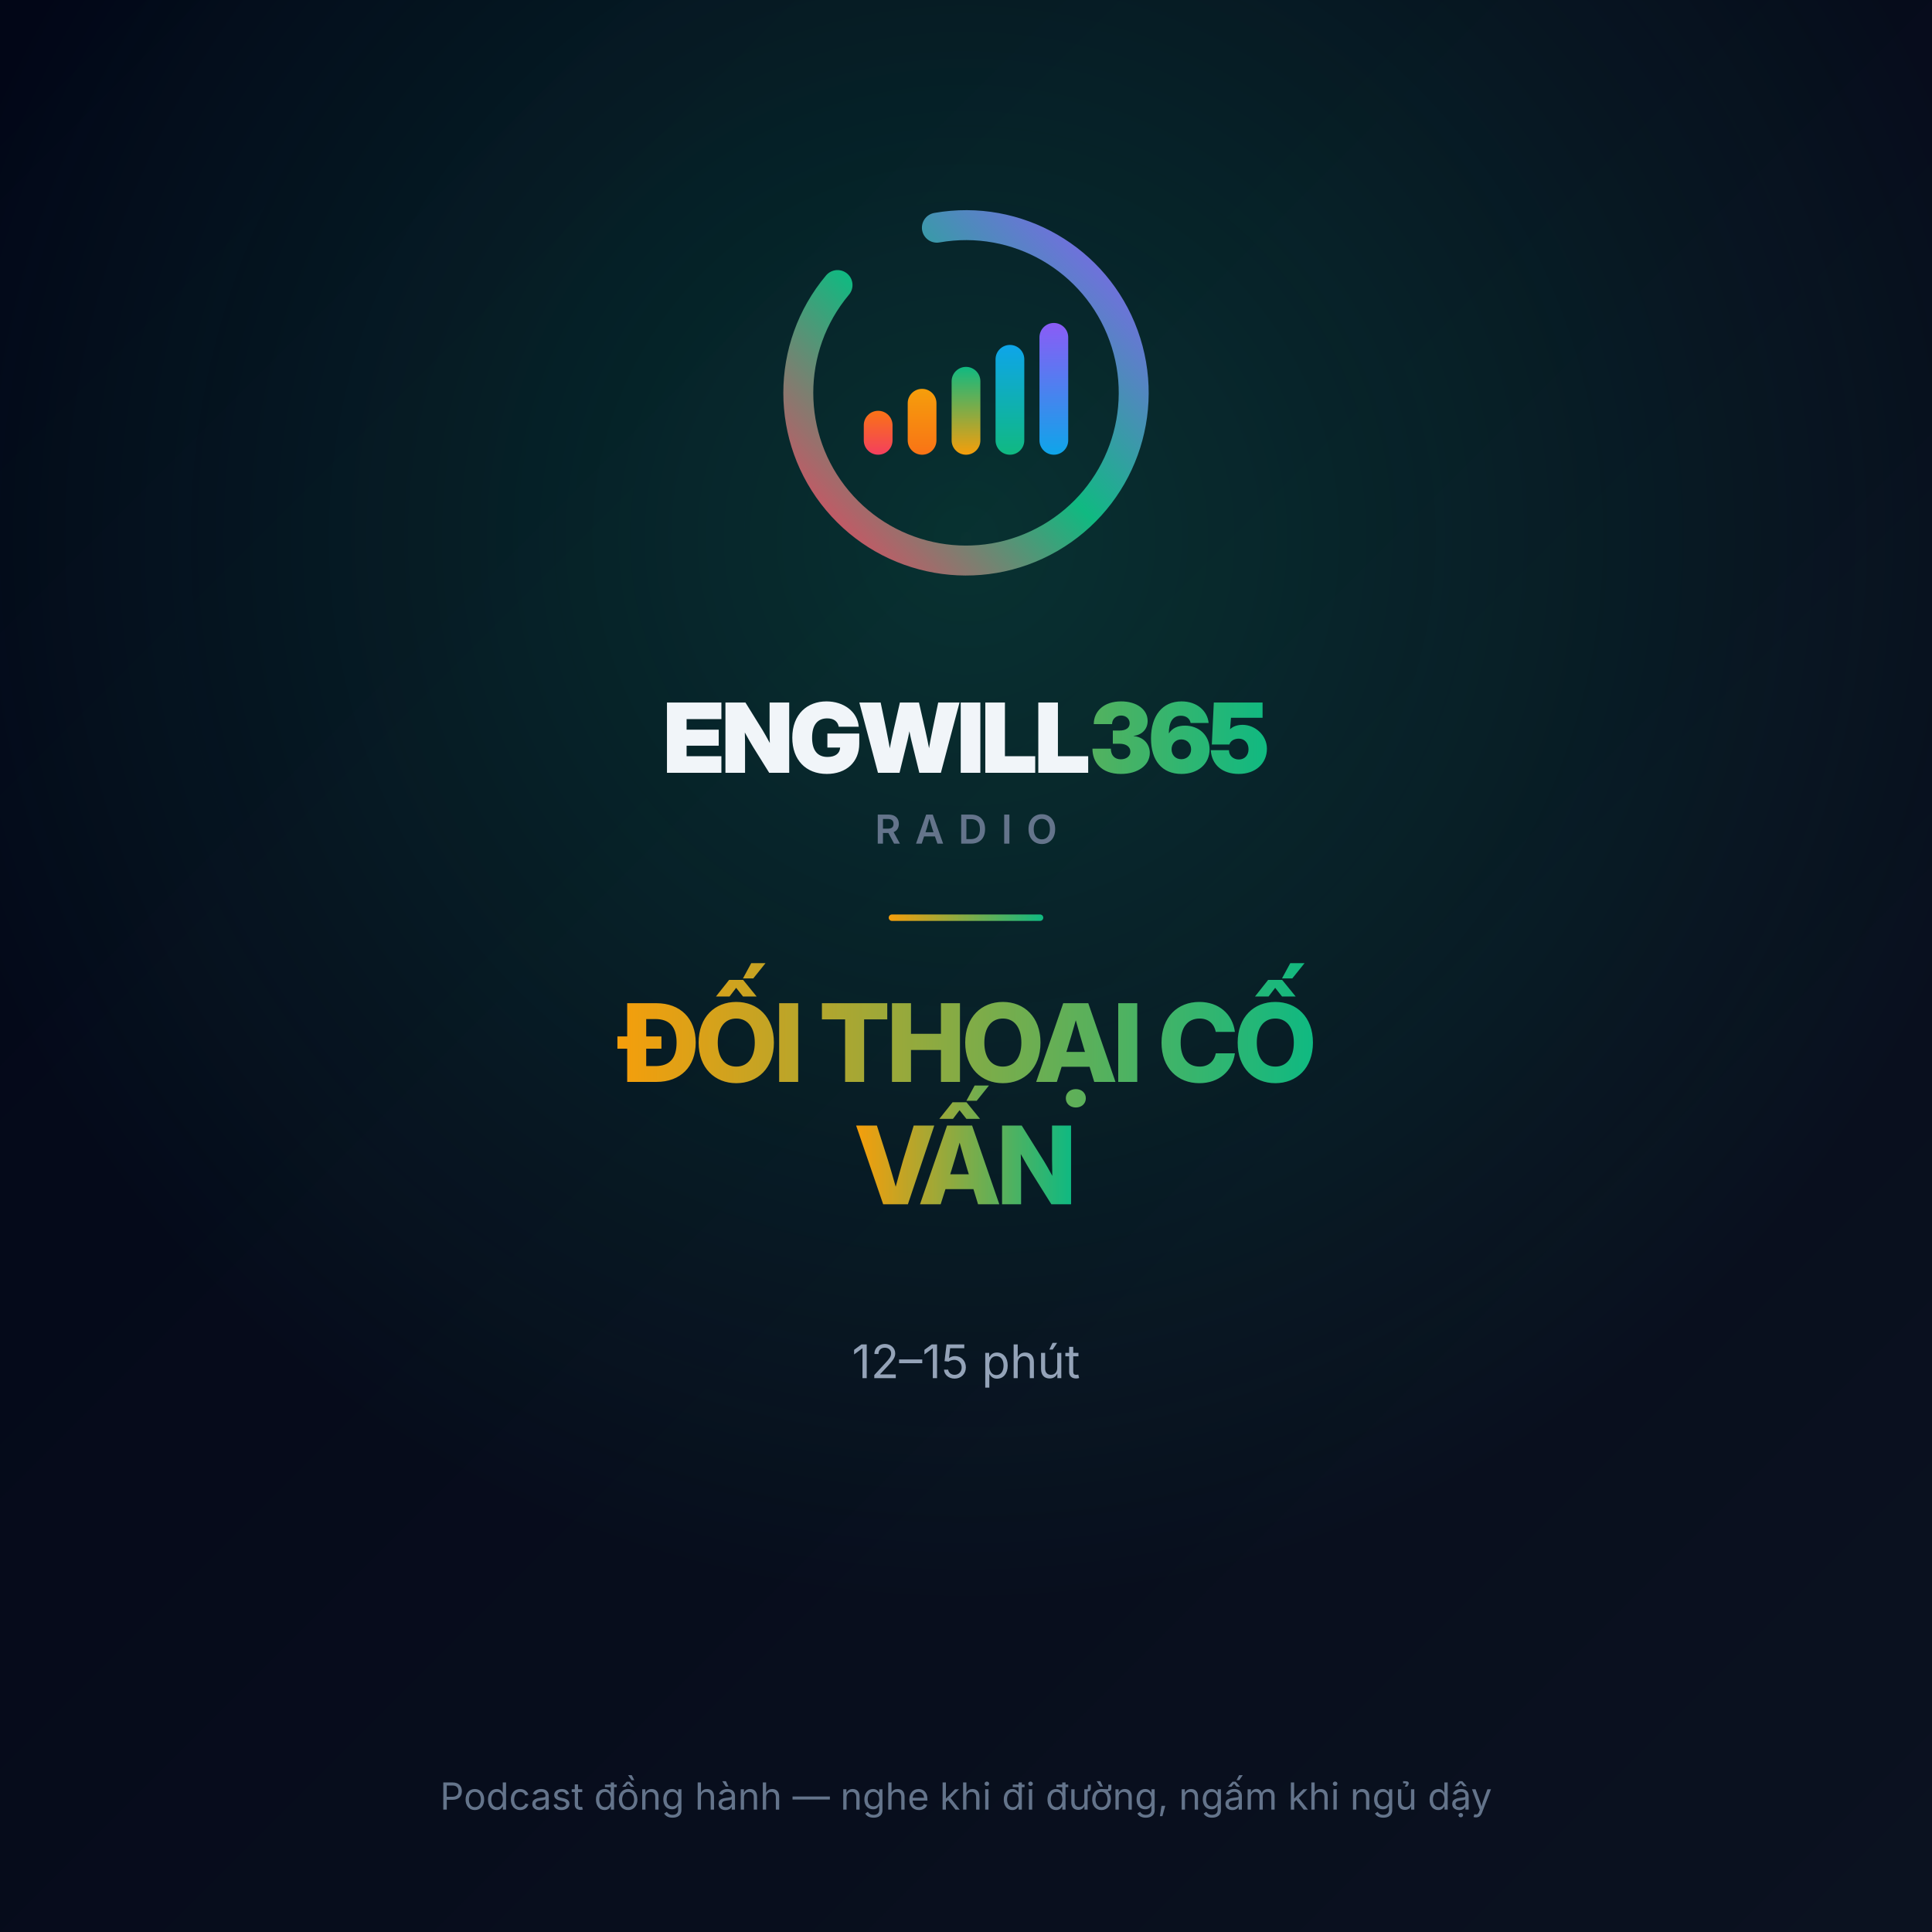
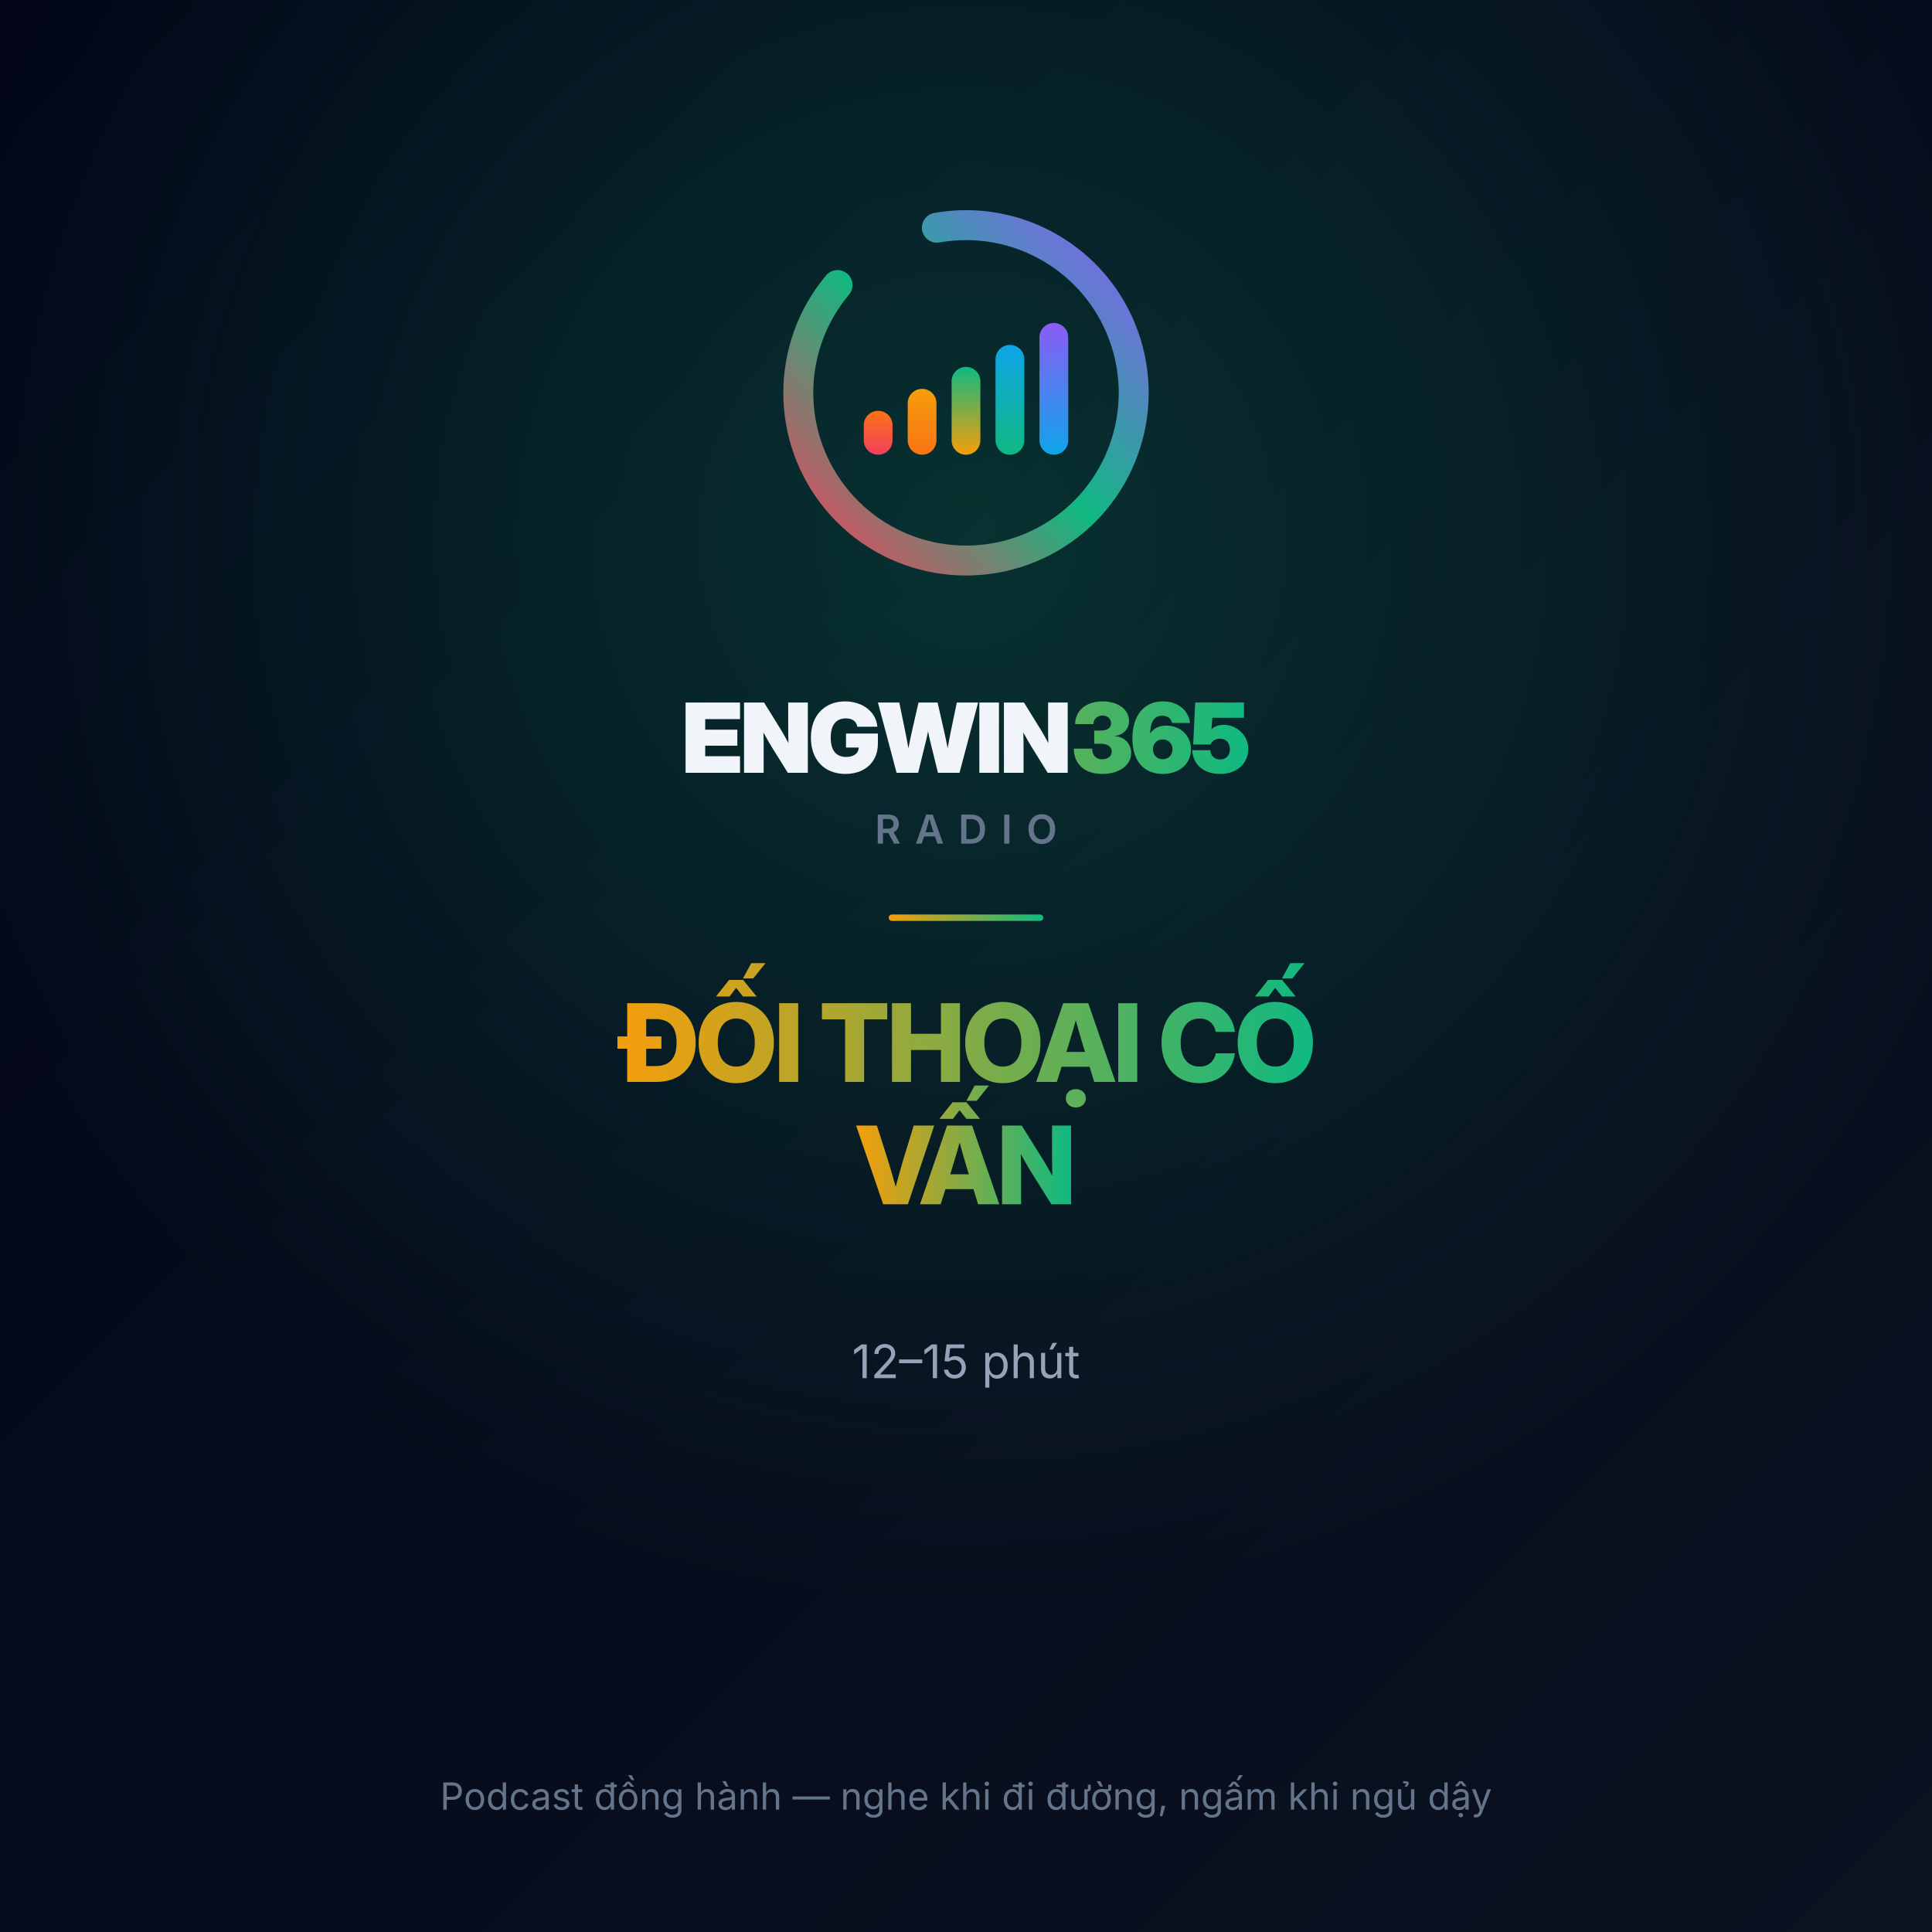
<svg xmlns="http://www.w3.org/2000/svg" viewBox="0 0 3000 3000" width="3000" height="3000">
  <defs>
    <linearGradient id="tier1" x1="0" y1="1" x2="0" y2="0">
      <stop offset="0" stop-color="#F43F5E" />
      <stop offset="1" stop-color="#F97316" />
    </linearGradient>
    <linearGradient id="tier2" x1="0" y1="1" x2="0" y2="0">
      <stop offset="0" stop-color="#F97316" />
      <stop offset="1" stop-color="#F59E0B" />
    </linearGradient>
    <linearGradient id="tier3" x1="0" y1="1" x2="0" y2="0">
      <stop offset="0" stop-color="#F59E0B" />
      <stop offset="1" stop-color="#10B981" />
    </linearGradient>
    <linearGradient id="tier4" x1="0" y1="1" x2="0" y2="0">
      <stop offset="0" stop-color="#10B981" />
      <stop offset="1" stop-color="#0EA5E9" />
    </linearGradient>
    <linearGradient id="tier5" x1="0" y1="1" x2="0" y2="0">
      <stop offset="0" stop-color="#0EA5E9" />
      <stop offset="1" stop-color="#8B5CF6" />
    </linearGradient>
    <linearGradient id="ringGrad" x1="0" y1="1" x2="1" y2="0">
      <stop offset="0" stop-color="#F43F5E" />
      <stop offset="0.5" stop-color="#10B981" />
      <stop offset="1" stop-color="#8B5CF6" />
    </linearGradient>
    <linearGradient id="bg" x1="0" y1="0" x2="1" y2="1">
      <stop offset="0" stop-color="#020617" />
      <stop offset="1" stop-color="#0B1220" />
    </linearGradient>
    <linearGradient id="acc" x1="0" y1="0" x2="1" y2="0">
      <stop offset="0" stop-color="#F59E0B" />
      <stop offset="1" stop-color="#10B981" />
    </linearGradient>
    <radialGradient id="halo" cx="0.5" cy="0.28" r="0.55">
      <stop offset="0" stop-color="#10B981" stop-opacity="0.22" />
      <stop offset="1" stop-color="#10B981" stop-opacity="0" />
    </radialGradient>
  </defs>
  <rect width="3000" height="3000" fill="url(#bg)" />
  <rect width="3000" height="3000" fill="url(#halo)" />
  <g transform="translate(1190 300)">
    <path d="M 264.78 53.56 A 260.4 260.4 0 1 1 110.52 142.62" fill="none" stroke="url(#ringGrad)" stroke-width="46.50" stroke-linecap="round" />
    <rect x="151.28" y="337.90" width="44.64" height="68.20" rx="22.32" fill="url(#tier1)" />
    <rect x="219.48" y="303.80" width="44.64" height="102.30" rx="22.32" fill="url(#tier2)" />
    <rect x="287.68" y="269.70" width="44.64" height="136.40" rx="22.32" fill="url(#tier3)" />
    <rect x="355.88" y="235.60" width="44.64" height="170.50" rx="22.32" fill="url(#tier4)" />
    <rect x="424.08" y="201.50" width="44.64" height="204.60" rx="22.32" fill="url(#tier5)" />
  </g>
-   <text x="1500" y="1200" text-anchor="middle" font-family="Inter Display, Inter, sans-serif" font-size="150" font-weight="900" letter-spacing="-4" fill="#F1F5F9">ENGWILL<tspan fill="url(#acc)">365</tspan>
+   <text x="1500" y="1200" text-anchor="middle" font-family="Inter Display, Inter, sans-serif" font-size="150" font-weight="900" letter-spacing="-4" fill="#F1F5F9">ENGWIN<tspan fill="url(#acc)">365</tspan>
  </text>
  <text x="1500" y="1310" text-anchor="middle" font-family="Inter, sans-serif" font-size="62" font-weight="600" letter-spacing="22" fill="#64748B">RADIO</text>
  <rect x="1380" y="1420" width="240" height="10" rx="5" fill="url(#acc)" />
  <text x="1500" y="1680" text-anchor="middle" font-family="Inter Display, Inter, sans-serif" font-size="168" font-weight="800" letter-spacing="-4" fill="url(#acc)">ĐỐI THOẠI CỐ</text>
  <text x="1500" y="1870" text-anchor="middle" font-family="Inter Display, Inter, sans-serif" font-size="168" font-weight="800" letter-spacing="-4" fill="url(#acc)">VẤN</text>
  <text x="1500" y="2140" text-anchor="middle" font-family="Inter, sans-serif" font-size="72" font-weight="400" fill="#94A3B8">12–15 phút</text>
  <text x="1500" y="2810" text-anchor="middle" font-family="Inter, sans-serif" font-size="58" font-weight="400" fill="#64748B">Podcast đồng hành — nghe khi đi đường, ngấm khi ngủ dậy</text>
</svg>
